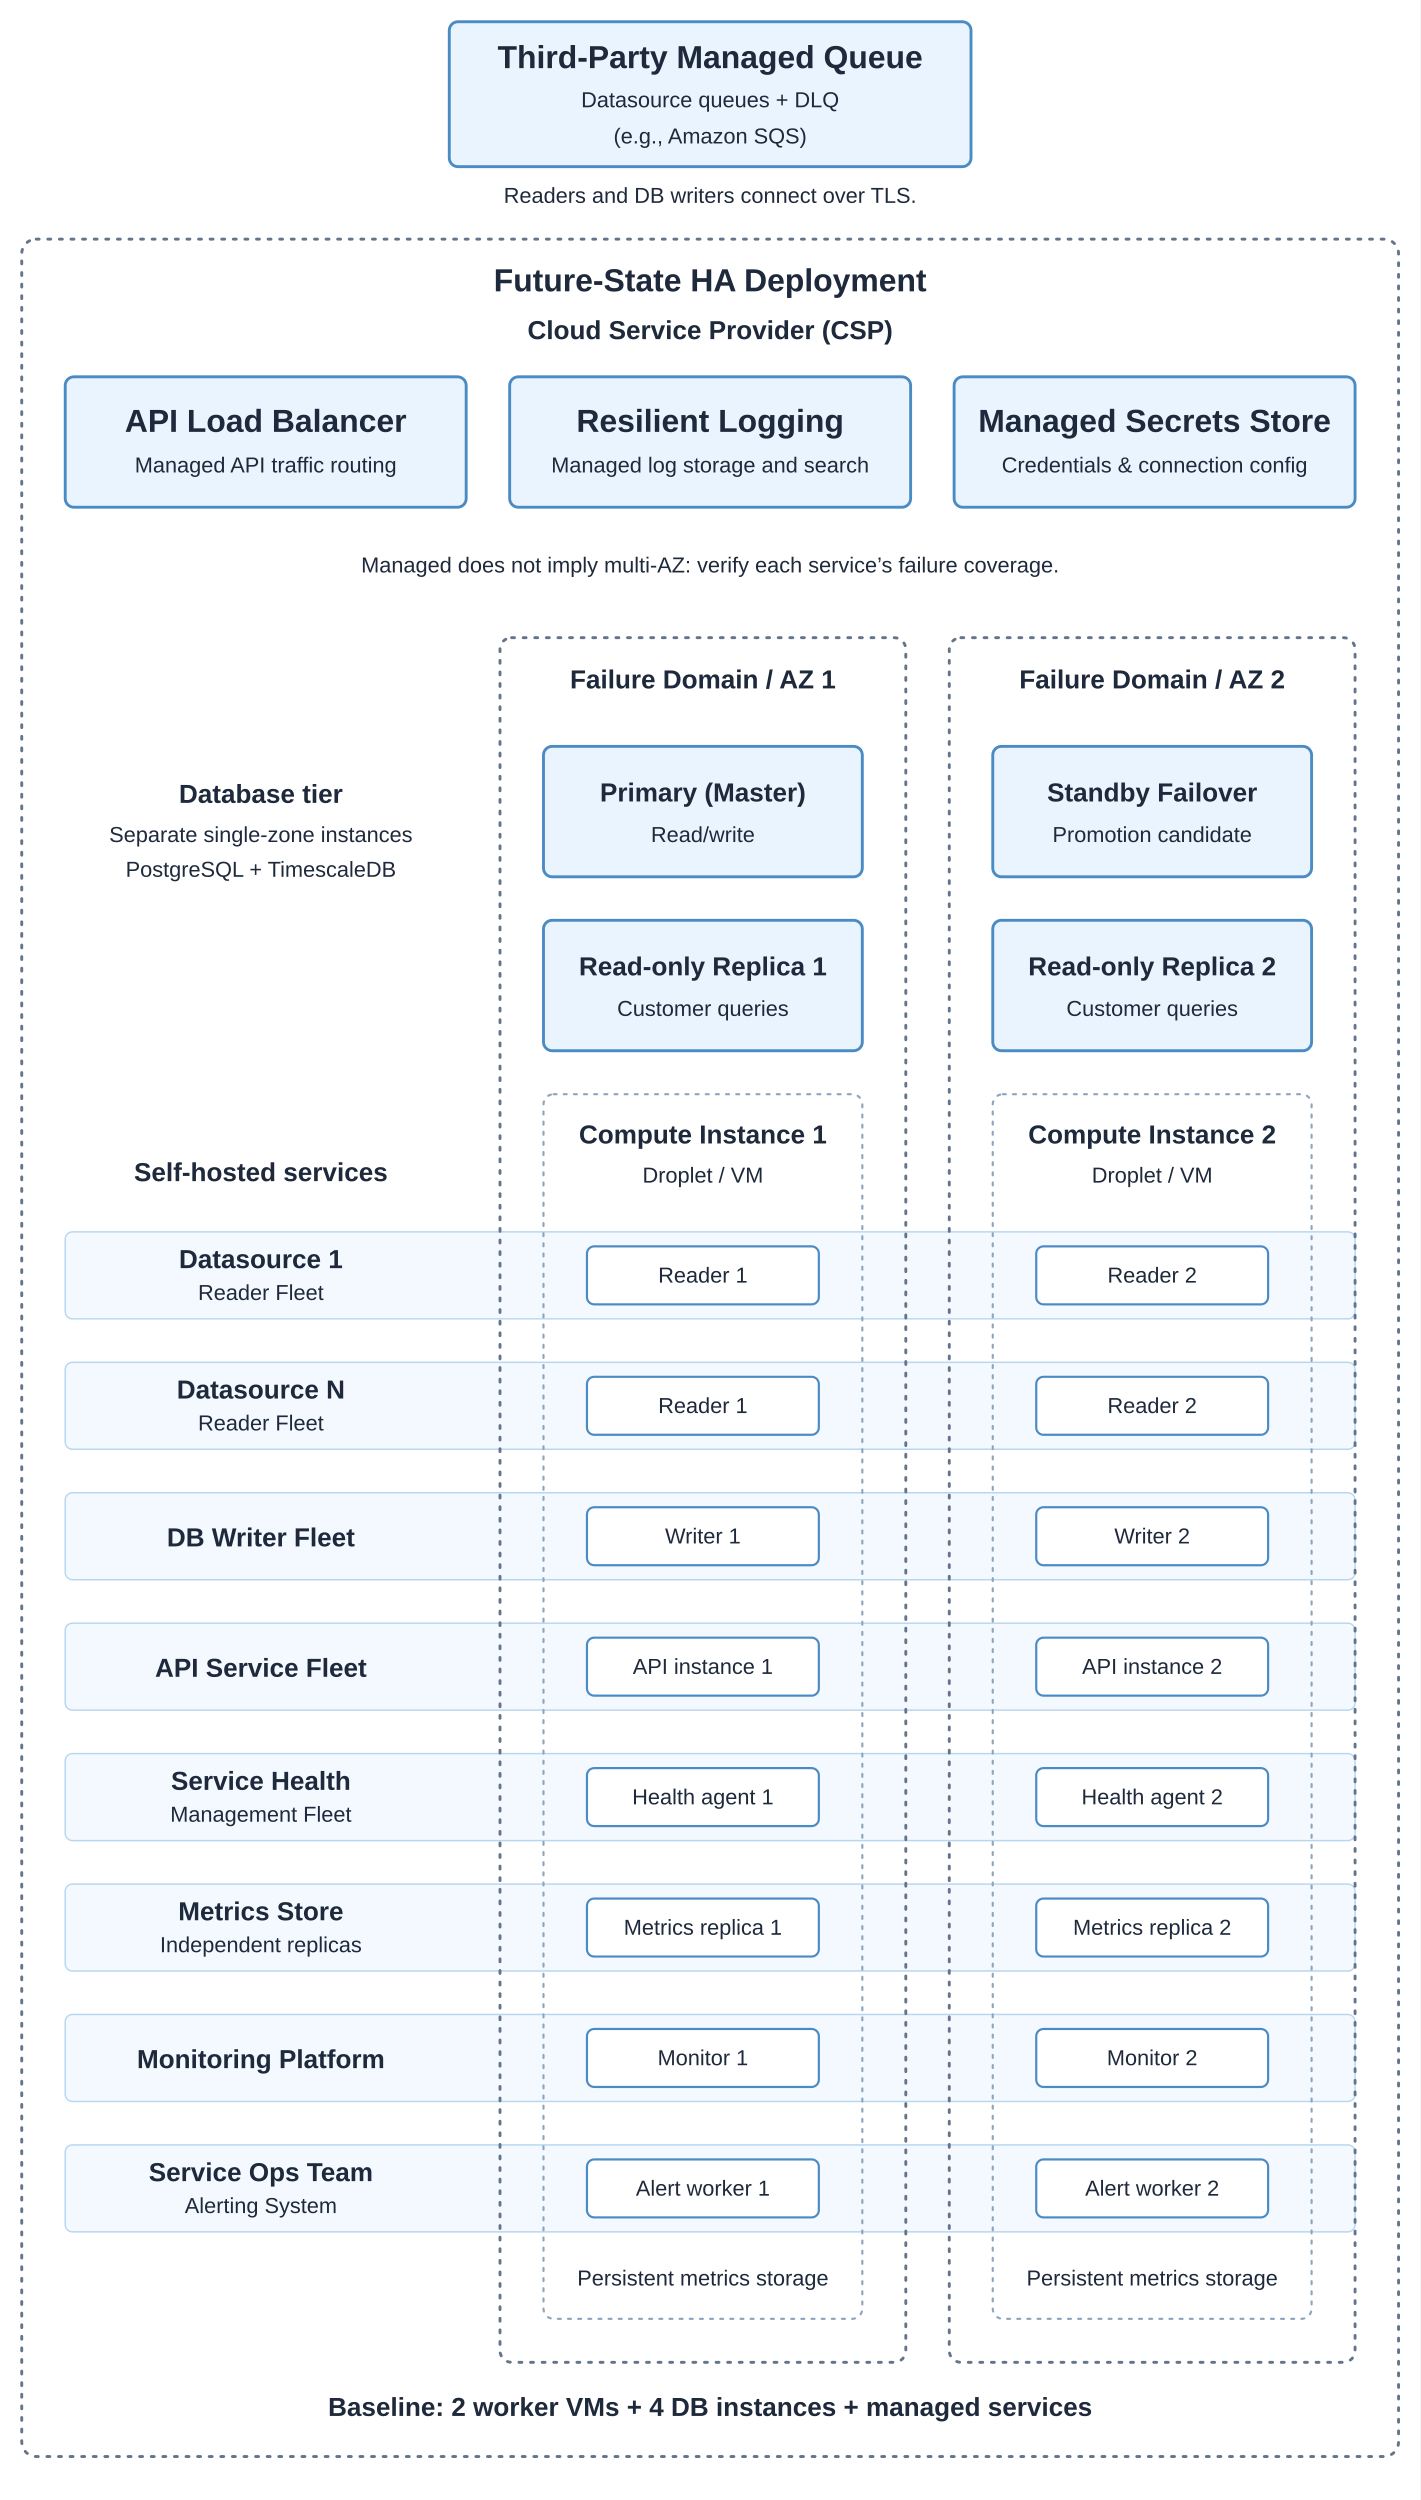
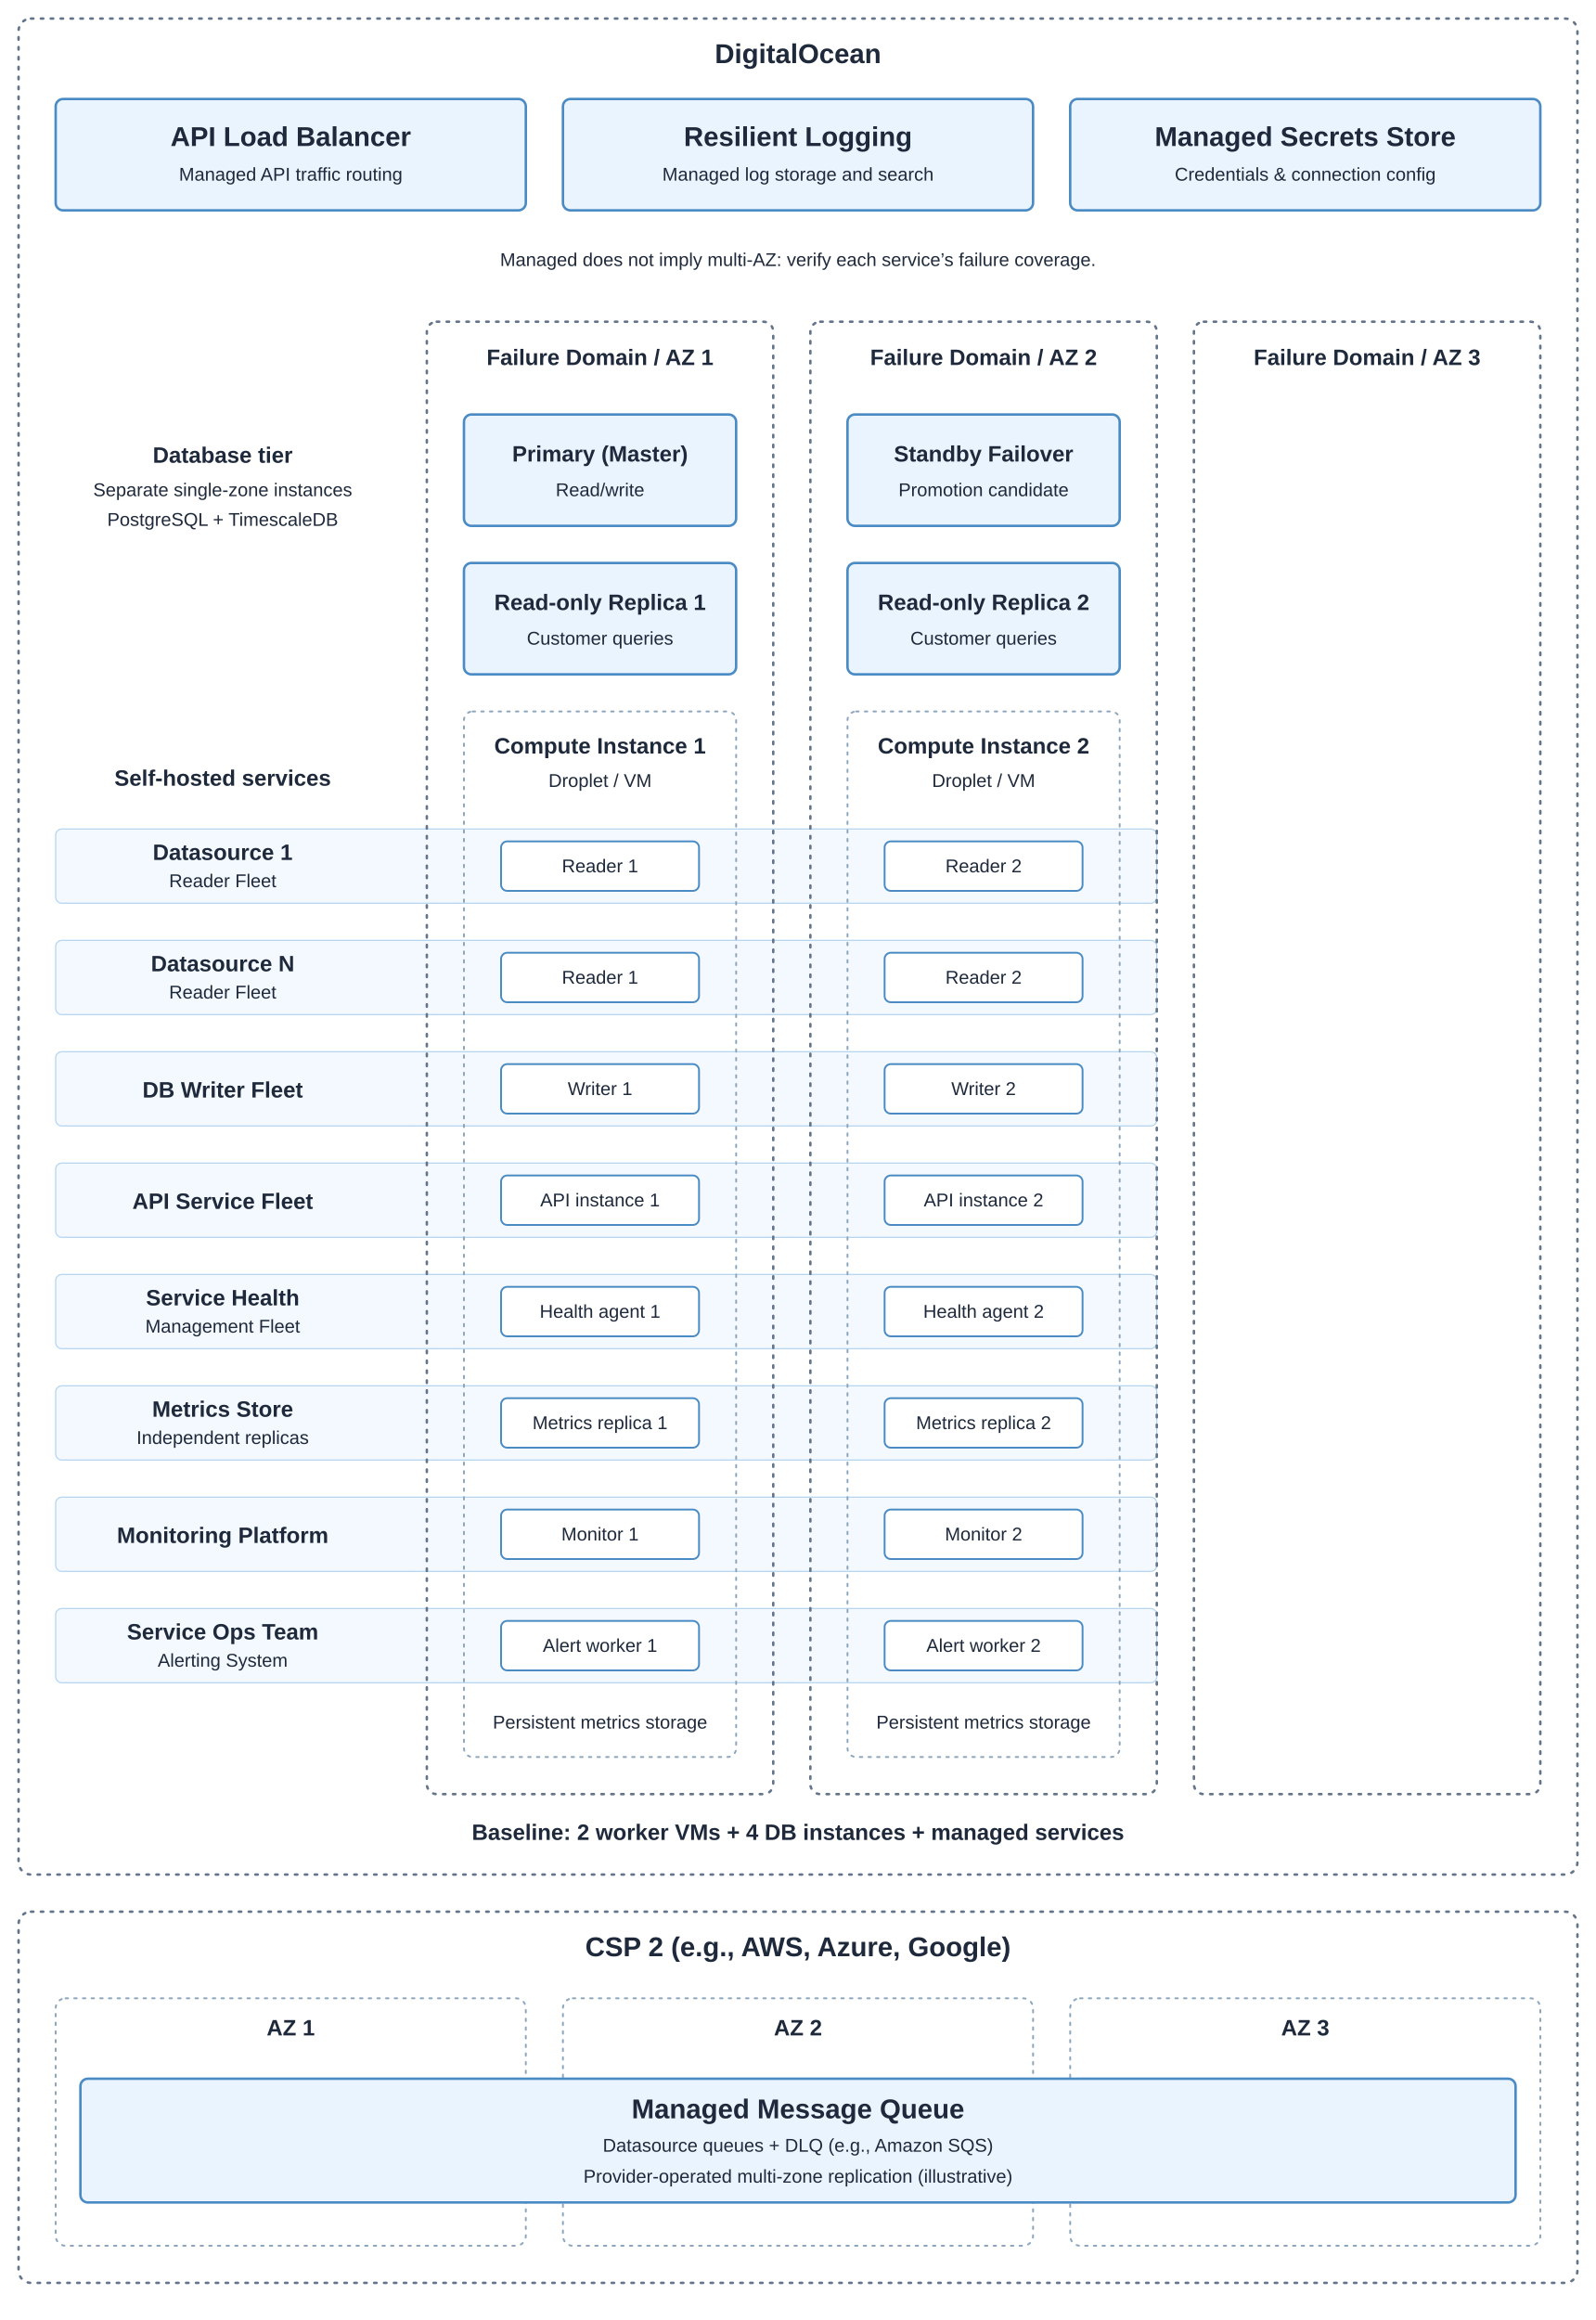
- <svg xmlns="http://www.w3.org/2000/svg" width="980" height="1725" viewBox="0 0 980 1725" role="img" aria-labelledby="deployment-title deployment-description">
+ <svg xmlns="http://www.w3.org/2000/svg" width="1290" height="1875" viewBox="0 0 1290 1875" role="img" aria-labelledby="deployment-title deployment-description">
  <style>
    text { font-family: Arial, Helvetica, sans-serif; fill: #1e293b; text-anchor: middle; }
    .boundary { fill: none; stroke: #64748b; stroke-width: 2; stroke-dasharray: 2 6; stroke-linecap: round; }
    .compute { fill: none; stroke: #8da6be; stroke-width: 1.5; stroke-dasharray: 2 5; stroke-linecap: round; }
    .node { fill: #eaf4ff; stroke: #4b8bc4; stroke-width: 2; }
    .band { fill: #eaf4ff; fill-opacity: 0.55; stroke: #b7d6ef; stroke-width: 1; }
    .member { fill: #ffffff; stroke: #4b8bc4; stroke-width: 1.5; }
    .title { font-size: 22px; font-weight: 600; }
    .label { font-size: 18px; font-weight: 600; }
    .detail { font-size: 15px; }
  </style>
-   <rect width="980" height="1725" fill="#ffffff" />
-   <g aria-label="Third-party managed message queue, outside the application CSP">
-     <rect class="node" x="310" y="15" width="360" height="100" rx="6" />
-     <text class="title" x="490" y="47">Third-Party Managed Queue</text>
-     <text class="detail" x="490" y="74">Datasource queues + DLQ</text>
-     <text class="detail" x="490" y="99">(e.g., Amazon SQS)</text>
+   <rect width="1290" height="1875" fill="#ffffff" />
+   <g aria-label="DigitalOcean application deployment">
+     <rect class="boundary" x="15" y="15" width="1260" height="1500" rx="10" />
+     <text class="title" x="645" y="51">DigitalOcean</text>
+     <g transform="translate(0, -30)">
+       <g aria-label="API Load Balancer, managed service; verify failure coverage">
+         <rect class="node" x="45" y="110" width="380" height="90" rx="6" />
+         <text class="title" x="235" y="148">API Load Balancer</text>
+         <text class="detail" x="235" y="176">Managed API traffic routing</text>
+       </g>
+       <g aria-label="Resilient Logging, managed service; verify failure coverage">
+         <rect class="node" x="455" y="110" width="380" height="90" rx="6" />
+         <text class="title" x="645" y="148">Resilient Logging</text>
+         <text class="detail" x="645" y="176">Managed log storage and search</text>
+       </g>
+       <g aria-label="Managed Secrets Store, managed service; verify failure coverage">
+         <rect class="node" x="865" y="110" width="380" height="90" rx="6" />
+         <text class="title" x="1055" y="148">Managed Secrets Store</text>
+         <text class="detail" x="1055" y="176">Credentials &amp; connection config</text>
+       </g>
+       <text class="detail" x="645" y="245">Managed does not imply multi-AZ: verify each service’s failure coverage.</text>
+       <rect class="band" x="45" y="700" width="890" height="60" rx="5" />
+       <rect class="band" x="45" y="790" width="890" height="60" rx="5" />
+       <rect class="band" x="45" y="880" width="890" height="60" rx="5" />
+       <rect class="band" x="45" y="970" width="890" height="60" rx="5" />
+       <rect class="band" x="45" y="1060" width="890" height="60" rx="5" />
+       <rect class="band" x="45" y="1150" width="890" height="60" rx="5" />
+       <rect class="band" x="45" y="1240" width="890" height="60" rx="5" />
+       <rect class="band" x="45" y="1330" width="890" height="60" rx="5" />
+       <g aria-label="Failure Domain or Availability Zone 1, Compute Instance 1">
+         <rect class="boundary" x="345" y="290" width="280" height="1190" rx="8" />
+         <text class="label" x="485" y="325">Failure Domain / AZ 1</text>
+         <rect class="compute" x="375" y="605" width="220" height="845" rx="7" />
+         <text class="label" x="485" y="639">Compute Instance 1</text>
+         <text class="detail" x="485" y="666">Droplet / VM</text>
+         <text class="detail" x="485" y="1427">Persistent metrics storage</text>
+       </g>
+       <g aria-label="Failure Domain or Availability Zone 2, Compute Instance 2">
+         <rect class="boundary" x="655" y="290" width="280" height="1190" rx="8" />
+         <text class="label" x="795" y="325">Failure Domain / AZ 2</text>
+         <rect class="compute" x="685" y="605" width="220" height="845" rx="7" />
+         <text class="label" x="795" y="639">Compute Instance 2</text>
+         <text class="detail" x="795" y="666">Droplet / VM</text>
+         <text class="detail" x="795" y="1427">Persistent metrics storage</text>
+       </g>
+       <g aria-label="Failure Domain or Availability Zone 3, intentionally empty">
+         <rect class="boundary" x="965" y="290" width="280" height="1190" rx="8" />
+         <text class="label" x="1105" y="325">Failure Domain / AZ 3</text>
+       </g>
+       <text class="label" x="180" y="404">Database tier</text>
+       <text class="detail" x="180" y="431">Separate single-zone instances</text>
+       <text class="detail" x="180" y="455">PostgreSQL + TimescaleDB</text>
+       <g aria-label="Primary database in failure domain 1">
+         <rect class="node" x="375" y="365" width="220" height="90" rx="6" />
+         <text class="label" x="485" y="403">Primary (Master)</text>
+         <text class="detail" x="485" y="431">Read/write</text>
+       </g>
+       <g aria-label="Standby failover database in failure domain 2">
+         <rect class="node" x="685" y="365" width="220" height="90" rx="6" />
+         <text class="label" x="795" y="403">Standby Failover</text>
+         <text class="detail" x="795" y="431">Promotion candidate</text>
+       </g>
+       <g aria-label="Read-only replica 2 in failure domain 2">
+         <rect class="node" x="685" y="485" width="220" height="90" rx="6" />
+         <text class="label" x="795" y="523">Read-only Replica 2</text>
+         <text class="detail" x="795" y="551">Customer queries</text>
+       </g>
+       <g aria-label="Read-only replica 1 in failure domain 1">
+         <rect class="node" x="375" y="485" width="220" height="90" rx="6" />
+         <text class="label" x="485" y="523">Read-only Replica 1</text>
+         <text class="detail" x="485" y="551">Customer queries</text>
+       </g>
+       <text class="label" x="180" y="665">Self-hosted services</text>
+       <g aria-label="Datasource 1 Reader Fleet, one member per worker VM">
+         <text class="label" x="180" y="725">Datasource 1</text>
+         <text class="detail" x="180" y="747">Reader Fleet</text>
+         <rect class="member" x="405" y="710" width="160" height="40" rx="5" />
+         <text class="detail" x="485" y="735">Reader 1</text>
+         <rect class="member" x="715" y="710" width="160" height="40" rx="5" />
+         <text class="detail" x="795" y="735">Reader 2</text>
+       </g>
+       <g aria-label="Datasource N Reader Fleet, one member per worker VM">
+         <text class="label" x="180" y="815">Datasource N</text>
+         <text class="detail" x="180" y="837">Reader Fleet</text>
+         <rect class="member" x="405" y="800" width="160" height="40" rx="5" />
+         <text class="detail" x="485" y="825">Reader 1</text>
+         <rect class="member" x="715" y="800" width="160" height="40" rx="5" />
+         <text class="detail" x="795" y="825">Reader 2</text>
+       </g>
+       <g aria-label="DB Writer Fleet , one member per worker VM">
+         <text class="label" x="180" y="917">DB Writer Fleet</text>
+         <rect class="member" x="405" y="890" width="160" height="40" rx="5" />
+         <text class="detail" x="485" y="915">Writer 1</text>
+         <rect class="member" x="715" y="890" width="160" height="40" rx="5" />
+         <text class="detail" x="795" y="915">Writer 2</text>
+       </g>
+       <g aria-label="API Service Fleet , one member per worker VM">
+         <text class="label" x="180" y="1007">API Service Fleet</text>
+         <rect class="member" x="405" y="980" width="160" height="40" rx="5" />
+         <text class="detail" x="485" y="1005">API instance 1</text>
+         <rect class="member" x="715" y="980" width="160" height="40" rx="5" />
+         <text class="detail" x="795" y="1005">API instance 2</text>
+       </g>
+       <g aria-label="Service Health Management Fleet, one member per worker VM">
+         <text class="label" x="180" y="1085">Service Health</text>
+         <text class="detail" x="180" y="1107">Management Fleet</text>
+         <rect class="member" x="405" y="1070" width="160" height="40" rx="5" />
+         <text class="detail" x="485" y="1095">Health agent 1</text>
+         <rect class="member" x="715" y="1070" width="160" height="40" rx="5" />
+         <text class="detail" x="795" y="1095">Health agent 2</text>
+       </g>
+       <g aria-label="Metrics Store, one independent replica per worker VM">
+         <text class="label" x="180" y="1175">Metrics Store</text>
+         <text class="detail" x="180" y="1197">Independent replicas</text>
+         <rect class="member" x="405" y="1160" width="160" height="40" rx="5" />
+         <text class="detail" x="485" y="1185">Metrics replica 1</text>
+         <rect class="member" x="715" y="1160" width="160" height="40" rx="5" />
+         <text class="detail" x="795" y="1185">Metrics replica 2</text>
+       </g>
+       <g aria-label="Monitoring Platform , one member per worker VM">
+         <text class="label" x="180" y="1277">Monitoring Platform</text>
+         <rect class="member" x="405" y="1250" width="160" height="40" rx="5" />
+         <text class="detail" x="485" y="1275">Monitor 1</text>
+         <rect class="member" x="715" y="1250" width="160" height="40" rx="5" />
+         <text class="detail" x="795" y="1275">Monitor 2</text>
+       </g>
+       <g aria-label="Service Ops Team Alerting System, one member per worker VM">
+         <text class="label" x="180" y="1355">Service Ops Team</text>
+         <text class="detail" x="180" y="1377">Alerting System</text>
+         <rect class="member" x="405" y="1340" width="160" height="40" rx="5" />
+         <text class="detail" x="485" y="1365">Alert worker 1</text>
+         <rect class="member" x="715" y="1340" width="160" height="40" rx="5" />
+         <text class="detail" x="795" y="1365">Alert worker 2</text>
+       </g>
+       <text class="label" x="645" y="1517">Baseline: 2 worker VMs + 4 DB instances + managed services</text>
+     </g>
  </g>
-   <text class="detail" x="490" y="140">Readers and DB writers connect over TLS.</text>
-   <g transform="translate(0, 150)">
-     <rect class="boundary" x="15" y="15" width="950" height="1530" rx="10" />
-     <text class="title" x="490" y="51">Future-State HA Deployment</text>
-     <text class="label" x="490" y="84">Cloud Service Provider (CSP)</text>
-     <g aria-label="API Load Balancer, managed service; verify failure coverage">
-       <rect class="node" x="45" y="110" width="276.666" height="90" rx="6" />
-       <text class="title" x="183.333" y="148">API Load Balancer</text>
-       <text class="detail" x="183.333" y="176">Managed API traffic routing</text>
+   <g aria-label="CSP 2, for example AWS, Azure, or Google, with three availability zones">
+     <rect class="boundary" x="15" y="1545" width="1260" height="300" rx="10" />
+     <text class="title" x="645" y="1581">CSP 2 (e.g., AWS, Azure, Google)</text>
+     <g aria-label="Second provider availability zone 1">
+       <rect class="compute" x="45" y="1615" width="380" height="200" rx="8" />
+       <text class="label" x="235" y="1645">AZ 1</text>
    </g>
-     <g aria-label="Resilient Logging, managed service; verify failure coverage">
-       <rect class="node" x="351.667" y="110" width="276.666" height="90" rx="6" />
-       <text class="title" x="490" y="148">Resilient Logging</text>
-       <text class="detail" x="490" y="176">Managed log storage and search</text>
+     <g aria-label="Second provider availability zone 2">
+       <rect class="compute" x="455" y="1615" width="380" height="200" rx="8" />
+       <text class="label" x="645" y="1645">AZ 2</text>
    </g>
-     <g aria-label="Managed Secrets Store, managed service; verify failure coverage">
-       <rect class="node" x="658.334" y="110" width="276.666" height="90" rx="6" />
-       <text class="title" x="796.667" y="148">Managed Secrets Store</text>
-       <text class="detail" x="796.667" y="176">Credentials &amp; connection config</text>
+     <g aria-label="Second provider availability zone 3">
+       <rect class="compute" x="865" y="1615" width="380" height="200" rx="8" />
+       <text class="label" x="1055" y="1645">AZ 3</text>
    </g>
-     <text class="detail" x="490" y="245">Managed does not imply multi-AZ: verify each service’s failure coverage.</text>
-     <rect class="band" x="45" y="700" width="890" height="60" rx="5" />
-     <rect class="band" x="45" y="790" width="890" height="60" rx="5" />
-     <rect class="band" x="45" y="880" width="890" height="60" rx="5" />
-     <rect class="band" x="45" y="970" width="890" height="60" rx="5" />
-     <rect class="band" x="45" y="1060" width="890" height="60" rx="5" />
-     <rect class="band" x="45" y="1150" width="890" height="60" rx="5" />
-     <rect class="band" x="45" y="1240" width="890" height="60" rx="5" />
-     <rect class="band" x="45" y="1330" width="890" height="60" rx="5" />
-     <g aria-label="Failure Domain or Availability Zone 1, Compute Instance 1">
-       <rect class="boundary" x="345" y="290" width="280" height="1190" rx="8" />
-       <text class="label" x="485" y="325">Failure Domain / AZ 1</text>
-       <rect class="compute" x="375" y="605" width="220" height="845" rx="7" />
-       <text class="label" x="485" y="639">Compute Instance 1</text>
-       <text class="detail" x="485" y="666">Droplet / VM</text>
-       <text class="detail" x="485" y="1427">Persistent metrics storage</text>
+     <g aria-label="Managed Message Queue spans all three provider zones">
+       <rect class="node" x="65" y="1680" width="1160" height="100" rx="6" />
+       <text class="title" x="645" y="1712">Managed Message Queue</text>
+       <text class="detail" x="645" y="1739">Datasource queues + DLQ (e.g., Amazon SQS)</text>
+       <text class="detail" x="645" y="1764">Provider-operated multi-zone replication (illustrative)</text>
    </g>
-     <g aria-label="Failure Domain or Availability Zone 2, Compute Instance 2">
-       <rect class="boundary" x="655" y="290" width="280" height="1190" rx="8" />
-       <text class="label" x="795" y="325">Failure Domain / AZ 2</text>
-       <rect class="compute" x="685" y="605" width="220" height="845" rx="7" />
-       <text class="label" x="795" y="639">Compute Instance 2</text>
-       <text class="detail" x="795" y="666">Droplet / VM</text>
-       <text class="detail" x="795" y="1427">Persistent metrics storage</text>
-     </g>
-     <text class="label" x="180" y="404">Database tier</text>
-     <text class="detail" x="180" y="431">Separate single-zone instances</text>
-     <text class="detail" x="180" y="455">PostgreSQL + TimescaleDB</text>
-     <g aria-label="Primary database in failure domain 1">
-       <rect class="node" x="375" y="365" width="220" height="90" rx="6" />
-       <text class="label" x="485" y="403">Primary (Master)</text>
-       <text class="detail" x="485" y="431">Read/write</text>
-     </g>
-     <g aria-label="Standby failover database in failure domain 2">
-       <rect class="node" x="685" y="365" width="220" height="90" rx="6" />
-       <text class="label" x="795" y="403">Standby Failover</text>
-       <text class="detail" x="795" y="431">Promotion candidate</text>
-     </g>
-     <g aria-label="Read-only replica 2 in failure domain 2">
-       <rect class="node" x="685" y="485" width="220" height="90" rx="6" />
-       <text class="label" x="795" y="523">Read-only Replica 2</text>
-       <text class="detail" x="795" y="551">Customer queries</text>
-     </g>
-     <g aria-label="Read-only replica 1 in failure domain 1">
-       <rect class="node" x="375" y="485" width="220" height="90" rx="6" />
-       <text class="label" x="485" y="523">Read-only Replica 1</text>
-       <text class="detail" x="485" y="551">Customer queries</text>
-     </g>
-     <text class="label" x="180" y="665">Self-hosted services</text>
-     <g aria-label="Datasource 1 Reader Fleet, one member per worker VM">
-       <text class="label" x="180" y="725">Datasource 1</text>
-       <text class="detail" x="180" y="747">Reader Fleet</text>
-       <rect class="member" x="405" y="710" width="160" height="40" rx="5" />
-       <text class="detail" x="485" y="735">Reader 1</text>
-       <rect class="member" x="715" y="710" width="160" height="40" rx="5" />
-       <text class="detail" x="795" y="735">Reader 2</text>
-     </g>
-     <g aria-label="Datasource N Reader Fleet, one member per worker VM">
-       <text class="label" x="180" y="815">Datasource N</text>
-       <text class="detail" x="180" y="837">Reader Fleet</text>
-       <rect class="member" x="405" y="800" width="160" height="40" rx="5" />
-       <text class="detail" x="485" y="825">Reader 1</text>
-       <rect class="member" x="715" y="800" width="160" height="40" rx="5" />
-       <text class="detail" x="795" y="825">Reader 2</text>
-     </g>
-     <g aria-label="DB Writer Fleet , one member per worker VM">
-       <text class="label" x="180" y="917">DB Writer Fleet</text>
-       <rect class="member" x="405" y="890" width="160" height="40" rx="5" />
-       <text class="detail" x="485" y="915">Writer 1</text>
-       <rect class="member" x="715" y="890" width="160" height="40" rx="5" />
-       <text class="detail" x="795" y="915">Writer 2</text>
-     </g>
-     <g aria-label="API Service Fleet , one member per worker VM">
-       <text class="label" x="180" y="1007">API Service Fleet</text>
-       <rect class="member" x="405" y="980" width="160" height="40" rx="5" />
-       <text class="detail" x="485" y="1005">API instance 1</text>
-       <rect class="member" x="715" y="980" width="160" height="40" rx="5" />
-       <text class="detail" x="795" y="1005">API instance 2</text>
-     </g>
-     <g aria-label="Service Health Management Fleet, one member per worker VM">
-       <text class="label" x="180" y="1085">Service Health</text>
-       <text class="detail" x="180" y="1107">Management Fleet</text>
-       <rect class="member" x="405" y="1070" width="160" height="40" rx="5" />
-       <text class="detail" x="485" y="1095">Health agent 1</text>
-       <rect class="member" x="715" y="1070" width="160" height="40" rx="5" />
-       <text class="detail" x="795" y="1095">Health agent 2</text>
-     </g>
-     <g aria-label="Metrics Store, one independent replica per worker VM">
-       <text class="label" x="180" y="1175">Metrics Store</text>
-       <text class="detail" x="180" y="1197">Independent replicas</text>
-       <rect class="member" x="405" y="1160" width="160" height="40" rx="5" />
-       <text class="detail" x="485" y="1185">Metrics replica 1</text>
-       <rect class="member" x="715" y="1160" width="160" height="40" rx="5" />
-       <text class="detail" x="795" y="1185">Metrics replica 2</text>
-     </g>
-     <g aria-label="Monitoring Platform , one member per worker VM">
-       <text class="label" x="180" y="1277">Monitoring Platform</text>
-       <rect class="member" x="405" y="1250" width="160" height="40" rx="5" />
-       <text class="detail" x="485" y="1275">Monitor 1</text>
-       <rect class="member" x="715" y="1250" width="160" height="40" rx="5" />
-       <text class="detail" x="795" y="1275">Monitor 2</text>
-     </g>
-     <g aria-label="Service Ops Team Alerting System, one member per worker VM">
-       <text class="label" x="180" y="1355">Service Ops Team</text>
-       <text class="detail" x="180" y="1377">Alerting System</text>
-       <rect class="member" x="405" y="1340" width="160" height="40" rx="5" />
-       <text class="detail" x="485" y="1365">Alert worker 1</text>
-       <rect class="member" x="715" y="1340" width="160" height="40" rx="5" />
-       <text class="detail" x="795" y="1365">Alert worker 2</text>
-     </g>
-     <text class="label" x="490" y="1517">Baseline: 2 worker VMs + 4 DB instances + managed services</text>
  </g>
</svg>
